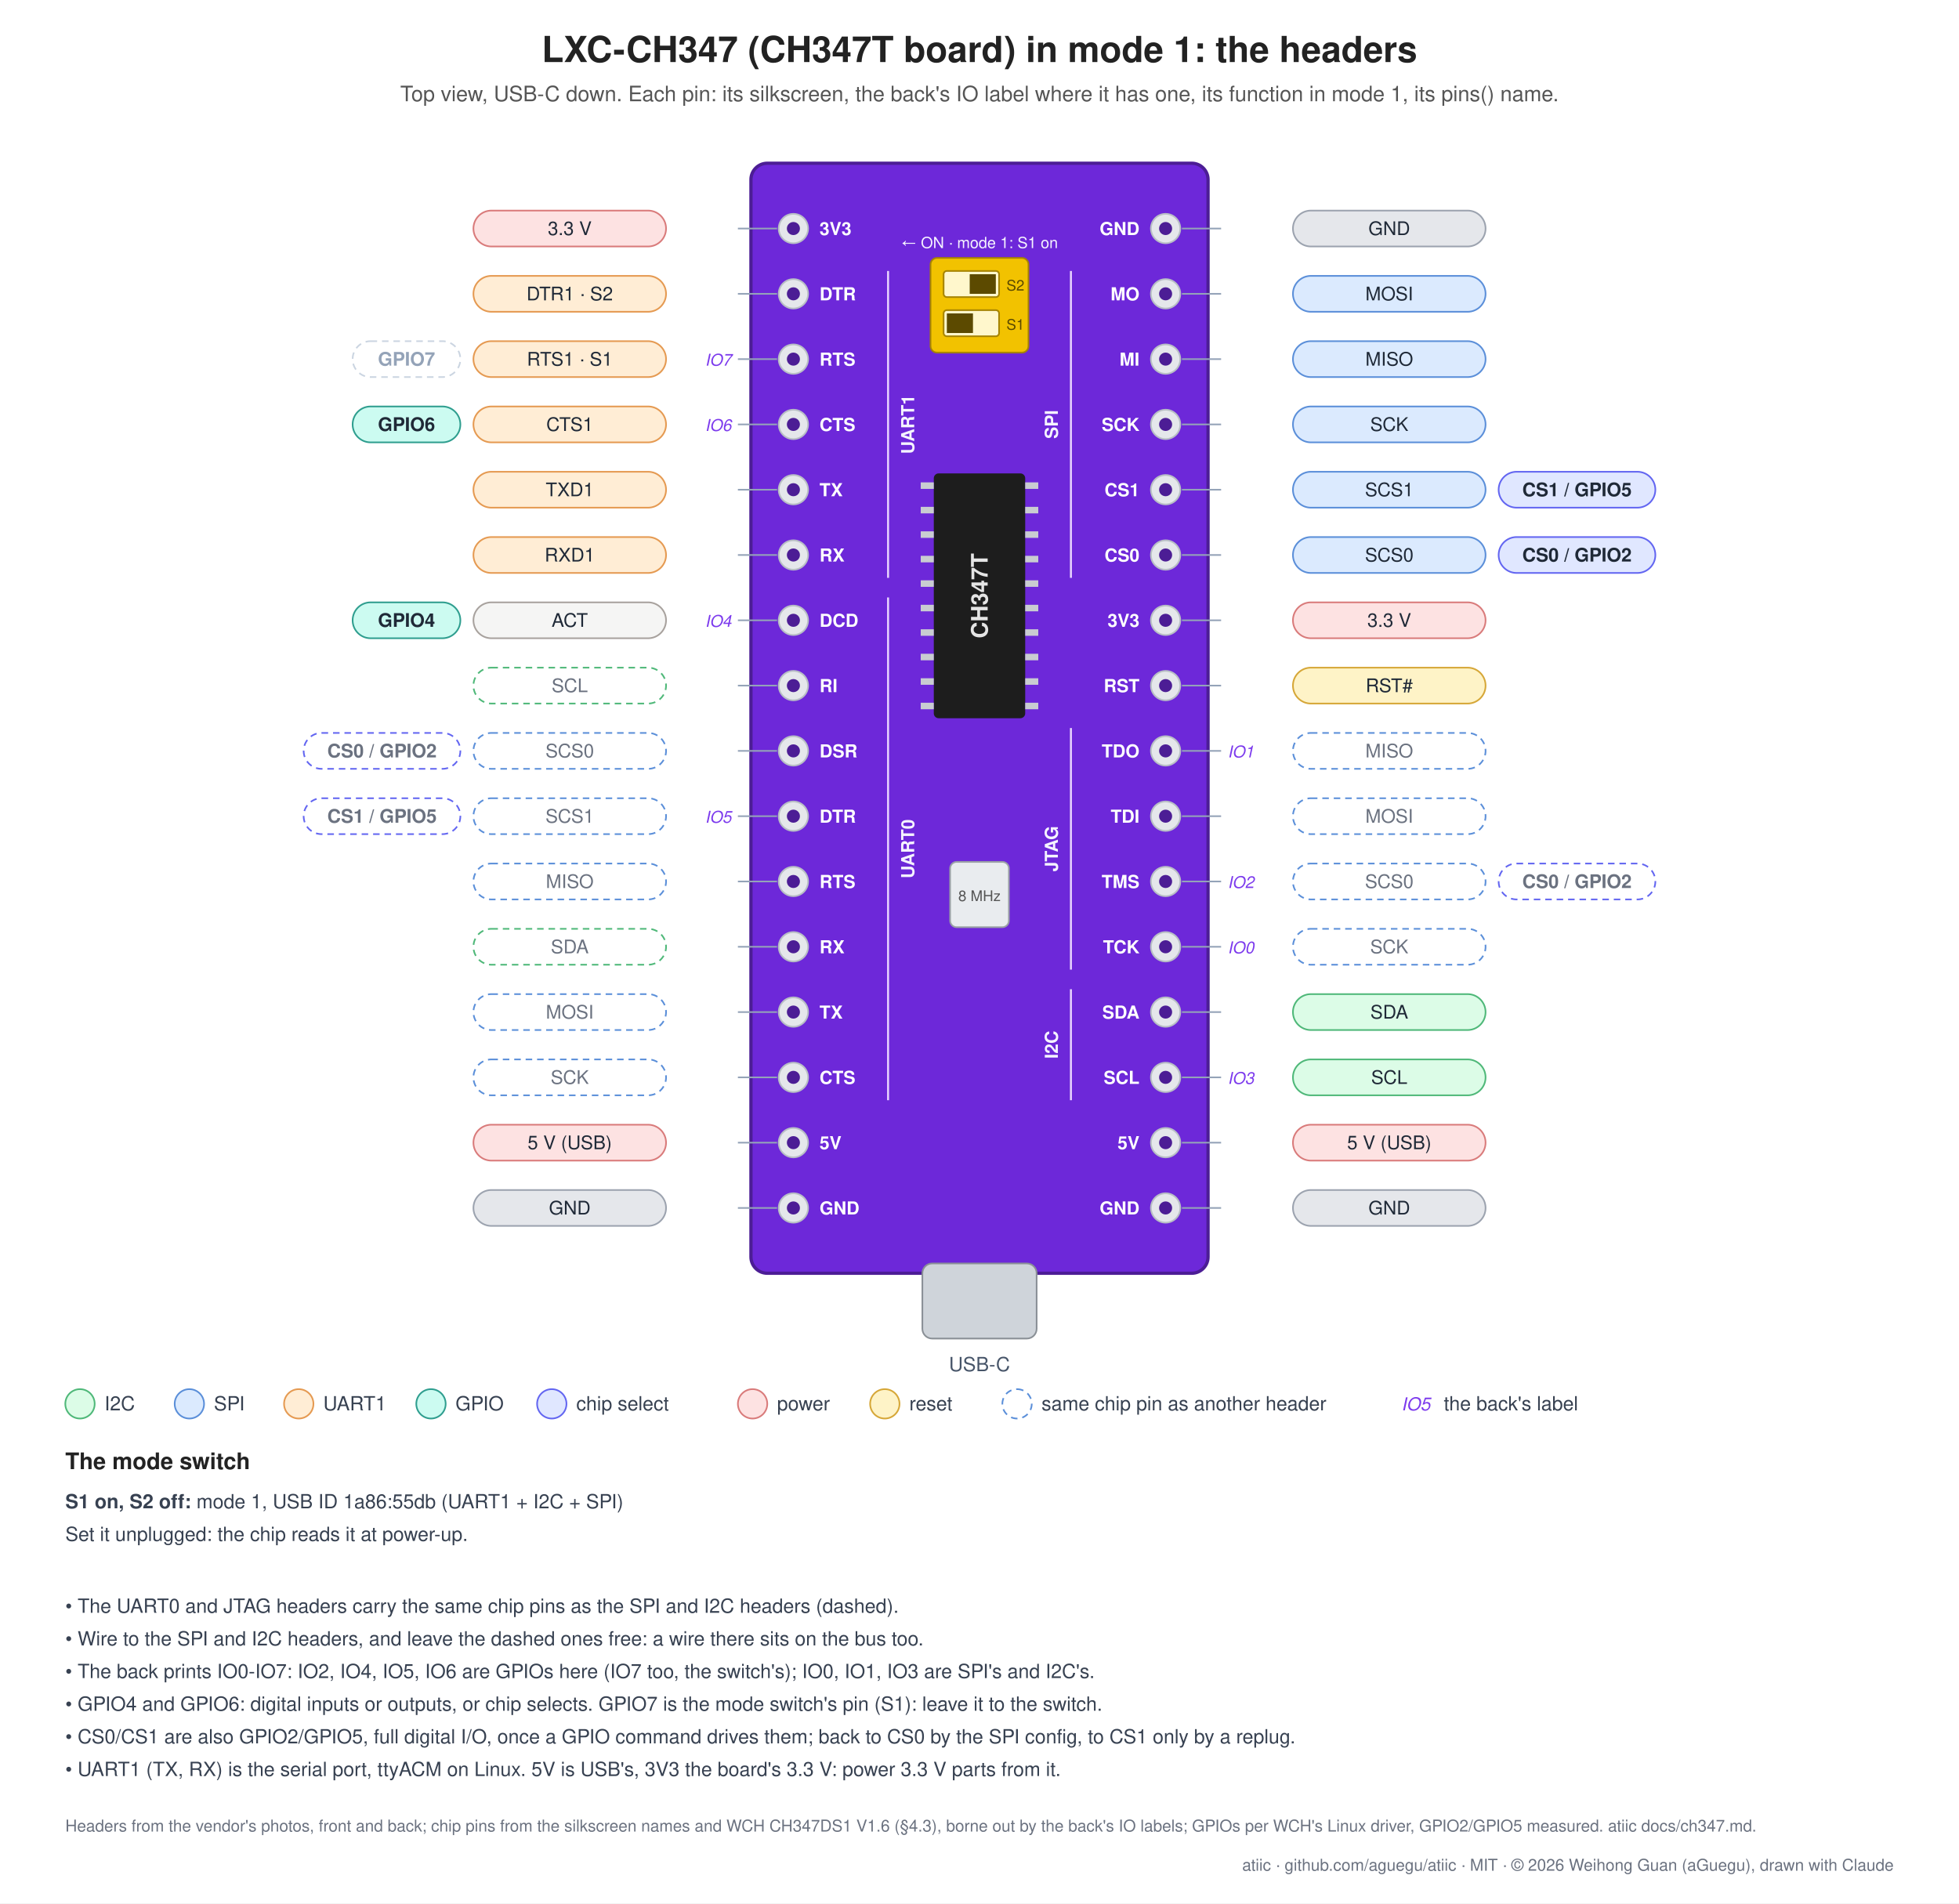
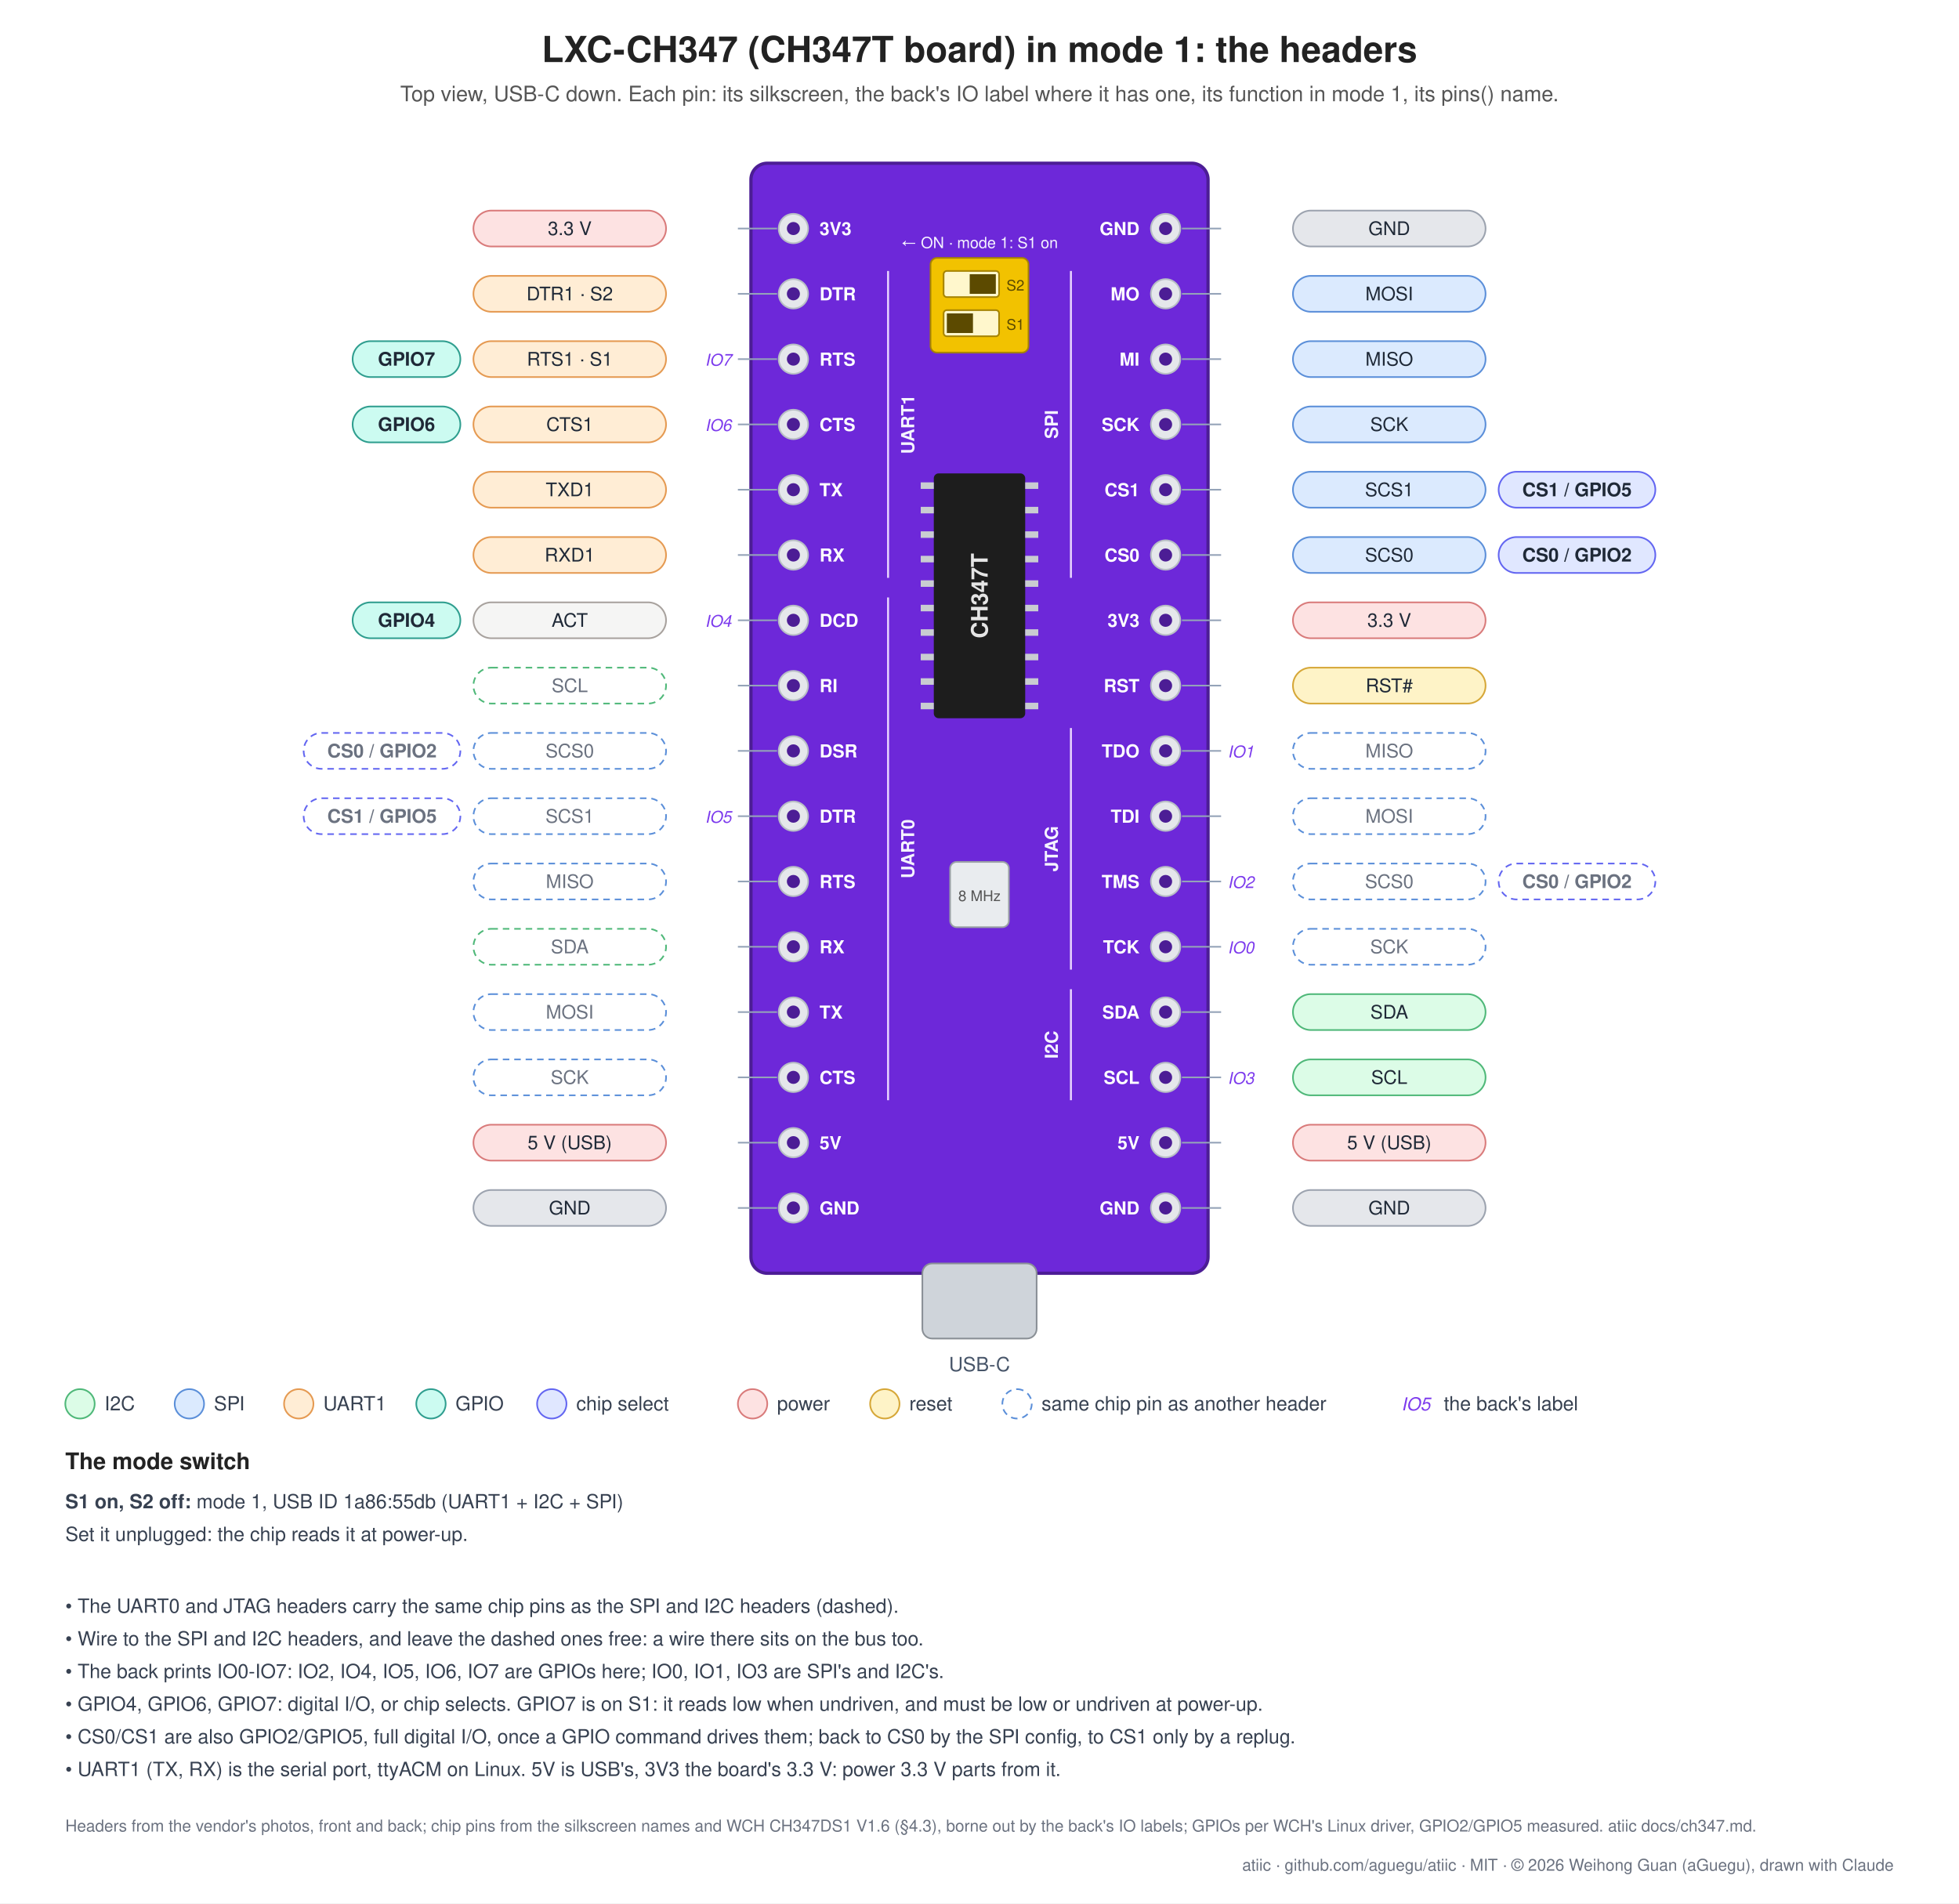
<svg xmlns="http://www.w3.org/2000/svg" viewBox="0 0 1200 1166" width="1200" height="1166" font-family="Helvetica, Arial, sans-serif">
  <rect width="1200" height="1166" fill="#ffffff" />
  <text x="600.0" y="38" text-anchor="middle" font-size="22" font-weight="bold" fill="#222">LXC-CH347 (CH347T board) in mode 1: the headers</text>
  <text x="600.0" y="62" text-anchor="middle" font-size="13" fill="#555">Top view, USB-C down. Each pin: its silkscreen, the back's IO label where it has one, its function in mode 1, its pins() name.</text>
  <rect x="460" y="100" width="280" height="680" rx="10" fill="#6d28d9" stroke="#4c1d95" stroke-width="2" />
  <circle cx="486" cy="740" r="9" fill="#e5e7eb" stroke="#b8bec5" />
  <circle cx="486" cy="740" r="4" fill="#4c1d95" />
  <text x="502" y="744" text-anchor="start" font-size="11" font-weight="bold" fill="#fff">GND</text>
  <line x1="476" y1="740" x2="452" y2="740" stroke="#94a3b8" />
  <rect x="290" y="729" width="118" height="22" rx="11" fill="#e5e7eb" stroke="#9ca3af" />
  <text x="349.0" y="744" text-anchor="middle" font-size="11.5" fill="#1f2937">GND</text>
  <circle cx="486" cy="700" r="9" fill="#e5e7eb" stroke="#b8bec5" />
  <circle cx="486" cy="700" r="4" fill="#4c1d95" />
  <text x="502" y="704" text-anchor="start" font-size="11" font-weight="bold" fill="#fff">5V</text>
  <line x1="476" y1="700" x2="452" y2="700" stroke="#94a3b8" />
  <rect x="290" y="689" width="118" height="22" rx="11" fill="#fde2e2" stroke="#d97b7b" />
  <text x="349.0" y="704" text-anchor="middle" font-size="11.5" fill="#1f2937">5 V (USB)</text>
  <circle cx="486" cy="660" r="9" fill="#e5e7eb" stroke="#b8bec5" />
  <circle cx="486" cy="660" r="4" fill="#4c1d95" />
  <text x="502" y="664" text-anchor="start" font-size="11" font-weight="bold" fill="#fff">CTS</text>
  <line x1="476" y1="660" x2="452" y2="660" stroke="#94a3b8" />
  <rect x="290" y="649" width="118" height="22" rx="11" fill="#ffffff" stroke="#5b8fd9" stroke-dasharray="4 3" />
  <text x="349.0" y="664" text-anchor="middle" font-size="11.5" fill="#6b7280">SCK</text>
  <circle cx="486" cy="620" r="9" fill="#e5e7eb" stroke="#b8bec5" />
  <circle cx="486" cy="620" r="4" fill="#4c1d95" />
  <text x="502" y="624" text-anchor="start" font-size="11" font-weight="bold" fill="#fff">TX</text>
  <line x1="476" y1="620" x2="452" y2="620" stroke="#94a3b8" />
  <rect x="290" y="609" width="118" height="22" rx="11" fill="#ffffff" stroke="#5b8fd9" stroke-dasharray="4 3" />
  <text x="349.0" y="624" text-anchor="middle" font-size="11.5" fill="#6b7280">MOSI</text>
  <circle cx="486" cy="580" r="9" fill="#e5e7eb" stroke="#b8bec5" />
  <circle cx="486" cy="580" r="4" fill="#4c1d95" />
  <text x="502" y="584" text-anchor="start" font-size="11" font-weight="bold" fill="#fff">RX</text>
  <line x1="476" y1="580" x2="452" y2="580" stroke="#94a3b8" />
  <rect x="290" y="569" width="118" height="22" rx="11" fill="#ffffff" stroke="#4fb879" stroke-dasharray="4 3" />
  <text x="349.0" y="584" text-anchor="middle" font-size="11.5" fill="#6b7280">SDA</text>
  <circle cx="486" cy="540" r="9" fill="#e5e7eb" stroke="#b8bec5" />
  <circle cx="486" cy="540" r="4" fill="#4c1d95" />
  <text x="502" y="544" text-anchor="start" font-size="11" font-weight="bold" fill="#fff">RTS</text>
  <line x1="476" y1="540" x2="452" y2="540" stroke="#94a3b8" />
  <rect x="290" y="529" width="118" height="22" rx="11" fill="#ffffff" stroke="#5b8fd9" stroke-dasharray="4 3" />
  <text x="349.0" y="544" text-anchor="middle" font-size="11.5" fill="#6b7280">MISO</text>
  <circle cx="486" cy="500" r="9" fill="#e5e7eb" stroke="#b8bec5" />
  <circle cx="486" cy="500" r="4" fill="#4c1d95" />
  <text x="502" y="504" text-anchor="start" font-size="11" font-weight="bold" fill="#fff">DTR</text>
  <line x1="476" y1="500" x2="452" y2="500" stroke="#94a3b8" />
  <text x="448" y="504" text-anchor="end" font-size="10" font-style="italic" fill="#7c3aed">IO5</text>
  <rect x="290" y="489" width="118" height="22" rx="11" fill="#ffffff" stroke="#5b8fd9" stroke-dasharray="4 3" />
  <text x="349.0" y="504" text-anchor="middle" font-size="11.5" fill="#6b7280">SCS1</text>
  <rect x="186" y="489" width="96" height="22" rx="11" fill="#ffffff" stroke="#6366f1" stroke-dasharray="4 3" />
  <text x="234.0" y="504" text-anchor="middle" font-size="11.5" font-weight="bold" fill="#6b7280">CS1 / GPIO5</text>
  <circle cx="486" cy="460" r="9" fill="#e5e7eb" stroke="#b8bec5" />
  <circle cx="486" cy="460" r="4" fill="#4c1d95" />
  <text x="502" y="464" text-anchor="start" font-size="11" font-weight="bold" fill="#fff">DSR</text>
  <line x1="476" y1="460" x2="452" y2="460" stroke="#94a3b8" />
  <rect x="290" y="449" width="118" height="22" rx="11" fill="#ffffff" stroke="#5b8fd9" stroke-dasharray="4 3" />
  <text x="349.0" y="464" text-anchor="middle" font-size="11.5" fill="#6b7280">SCS0</text>
  <rect x="186" y="449" width="96" height="22" rx="11" fill="#ffffff" stroke="#6366f1" stroke-dasharray="4 3" />
  <text x="234.0" y="464" text-anchor="middle" font-size="11.5" font-weight="bold" fill="#6b7280">CS0 / GPIO2</text>
  <circle cx="486" cy="420" r="9" fill="#e5e7eb" stroke="#b8bec5" />
  <circle cx="486" cy="420" r="4" fill="#4c1d95" />
  <text x="502" y="424" text-anchor="start" font-size="11" font-weight="bold" fill="#fff">RI</text>
  <line x1="476" y1="420" x2="452" y2="420" stroke="#94a3b8" />
  <rect x="290" y="409" width="118" height="22" rx="11" fill="#ffffff" stroke="#4fb879" stroke-dasharray="4 3" />
  <text x="349.0" y="424" text-anchor="middle" font-size="11.5" fill="#6b7280">SCL</text>
  <circle cx="486" cy="380" r="9" fill="#e5e7eb" stroke="#b8bec5" />
  <circle cx="486" cy="380" r="4" fill="#4c1d95" />
  <text x="502" y="384" text-anchor="start" font-size="11" font-weight="bold" fill="#fff">DCD</text>
  <line x1="476" y1="380" x2="452" y2="380" stroke="#94a3b8" />
  <text x="448" y="384" text-anchor="end" font-size="10" font-style="italic" fill="#7c3aed">IO4</text>
  <rect x="290" y="369" width="118" height="22" rx="11" fill="#f5f5f4" stroke="#a8a29e" />
  <text x="349.0" y="384" text-anchor="middle" font-size="11.5" fill="#1f2937">ACT</text>
  <rect x="216" y="369" width="66" height="22" rx="11" fill="#ccfbf1" stroke="#2f9e8f" />
  <text x="249.0" y="384" text-anchor="middle" font-size="11.5" font-weight="bold" fill="#1f2937">GPIO4</text>
  <circle cx="486" cy="340" r="9" fill="#e5e7eb" stroke="#b8bec5" />
  <circle cx="486" cy="340" r="4" fill="#4c1d95" />
  <text x="502" y="344" text-anchor="start" font-size="11" font-weight="bold" fill="#fff">RX</text>
  <line x1="476" y1="340" x2="452" y2="340" stroke="#94a3b8" />
  <rect x="290" y="329" width="118" height="22" rx="11" fill="#ffedd5" stroke="#e59a52" />
  <text x="349.0" y="344" text-anchor="middle" font-size="11.5" fill="#1f2937">RXD1</text>
  <circle cx="486" cy="300" r="9" fill="#e5e7eb" stroke="#b8bec5" />
  <circle cx="486" cy="300" r="4" fill="#4c1d95" />
  <text x="502" y="304" text-anchor="start" font-size="11" font-weight="bold" fill="#fff">TX</text>
  <line x1="476" y1="300" x2="452" y2="300" stroke="#94a3b8" />
  <rect x="290" y="289" width="118" height="22" rx="11" fill="#ffedd5" stroke="#e59a52" />
  <text x="349.0" y="304" text-anchor="middle" font-size="11.5" fill="#1f2937">TXD1</text>
  <circle cx="486" cy="260" r="9" fill="#e5e7eb" stroke="#b8bec5" />
  <circle cx="486" cy="260" r="4" fill="#4c1d95" />
  <text x="502" y="264" text-anchor="start" font-size="11" font-weight="bold" fill="#fff">CTS</text>
  <line x1="476" y1="260" x2="452" y2="260" stroke="#94a3b8" />
  <text x="448" y="264" text-anchor="end" font-size="10" font-style="italic" fill="#7c3aed">IO6</text>
  <rect x="290" y="249" width="118" height="22" rx="11" fill="#ffedd5" stroke="#e59a52" />
  <text x="349.0" y="264" text-anchor="middle" font-size="11.5" fill="#1f2937">CTS1</text>
  <rect x="216" y="249" width="66" height="22" rx="11" fill="#ccfbf1" stroke="#2f9e8f" />
  <text x="249.0" y="264" text-anchor="middle" font-size="11.5" font-weight="bold" fill="#1f2937">GPIO6</text>
  <circle cx="486" cy="220" r="9" fill="#e5e7eb" stroke="#b8bec5" />
  <circle cx="486" cy="220" r="4" fill="#4c1d95" />
  <text x="502" y="224" text-anchor="start" font-size="11" font-weight="bold" fill="#fff">RTS</text>
  <line x1="476" y1="220" x2="452" y2="220" stroke="#94a3b8" />
  <text x="448" y="224" text-anchor="end" font-size="10" font-style="italic" fill="#7c3aed">IO7</text>
  <rect x="290" y="209" width="118" height="22" rx="11" fill="#ffedd5" stroke="#e59a52" />
  <text x="349.0" y="224" text-anchor="middle" font-size="11.5" fill="#1f2937">RTS1 · S1</text>
-   <rect x="216" y="209" width="66" height="22" rx="11" fill="#ffffff" stroke="#cbd5e1" stroke-dasharray="4 3" />
-   <text x="249.0" y="224" text-anchor="middle" font-size="11.5" font-weight="bold" fill="#94a3b8">GPIO7</text>
+   <rect x="216" y="209" width="66" height="22" rx="11" fill="#ccfbf1" stroke="#2f9e8f" />
+   <text x="249.0" y="224" text-anchor="middle" font-size="11.5" font-weight="bold" fill="#1f2937">GPIO7</text>
  <circle cx="486" cy="180" r="9" fill="#e5e7eb" stroke="#b8bec5" />
  <circle cx="486" cy="180" r="4" fill="#4c1d95" />
  <text x="502" y="184" text-anchor="start" font-size="11" font-weight="bold" fill="#fff">DTR</text>
  <line x1="476" y1="180" x2="452" y2="180" stroke="#94a3b8" />
  <rect x="290" y="169" width="118" height="22" rx="11" fill="#ffedd5" stroke="#e59a52" />
  <text x="349.0" y="184" text-anchor="middle" font-size="11.5" fill="#1f2937">DTR1 · S2</text>
  <circle cx="486" cy="140" r="9" fill="#e5e7eb" stroke="#b8bec5" />
  <circle cx="486" cy="140" r="4" fill="#4c1d95" />
  <text x="502" y="144" text-anchor="start" font-size="11" font-weight="bold" fill="#fff">3V3</text>
  <line x1="476" y1="140" x2="452" y2="140" stroke="#94a3b8" />
  <rect x="290" y="129" width="118" height="22" rx="11" fill="#fde2e2" stroke="#d97b7b" />
  <text x="349.0" y="144" text-anchor="middle" font-size="11.5" fill="#1f2937">3.3 V</text>
  <circle cx="714" cy="740" r="9" fill="#e5e7eb" stroke="#b8bec5" />
  <circle cx="714" cy="740" r="4" fill="#4c1d95" />
  <text x="698" y="744" text-anchor="end" font-size="11" font-weight="bold" fill="#fff">GND</text>
  <line x1="724" y1="740" x2="748" y2="740" stroke="#94a3b8" />
  <rect x="792" y="729" width="118" height="22" rx="11" fill="#e5e7eb" stroke="#9ca3af" />
  <text x="851.0" y="744" text-anchor="middle" font-size="11.5" fill="#1f2937">GND</text>
  <circle cx="714" cy="700" r="9" fill="#e5e7eb" stroke="#b8bec5" />
  <circle cx="714" cy="700" r="4" fill="#4c1d95" />
  <text x="698" y="704" text-anchor="end" font-size="11" font-weight="bold" fill="#fff">5V</text>
  <line x1="724" y1="700" x2="748" y2="700" stroke="#94a3b8" />
  <rect x="792" y="689" width="118" height="22" rx="11" fill="#fde2e2" stroke="#d97b7b" />
  <text x="851.0" y="704" text-anchor="middle" font-size="11.5" fill="#1f2937">5 V (USB)</text>
  <circle cx="714" cy="660" r="9" fill="#e5e7eb" stroke="#b8bec5" />
  <circle cx="714" cy="660" r="4" fill="#4c1d95" />
  <text x="698" y="664" text-anchor="end" font-size="11" font-weight="bold" fill="#fff">SCL</text>
  <line x1="724" y1="660" x2="748" y2="660" stroke="#94a3b8" />
  <text x="752" y="664" text-anchor="start" font-size="10" font-style="italic" fill="#7c3aed">IO3</text>
  <rect x="792" y="649" width="118" height="22" rx="11" fill="#dcfce7" stroke="#4fb879" />
  <text x="851.0" y="664" text-anchor="middle" font-size="11.5" fill="#1f2937">SCL</text>
  <circle cx="714" cy="620" r="9" fill="#e5e7eb" stroke="#b8bec5" />
  <circle cx="714" cy="620" r="4" fill="#4c1d95" />
  <text x="698" y="624" text-anchor="end" font-size="11" font-weight="bold" fill="#fff">SDA</text>
  <line x1="724" y1="620" x2="748" y2="620" stroke="#94a3b8" />
  <rect x="792" y="609" width="118" height="22" rx="11" fill="#dcfce7" stroke="#4fb879" />
  <text x="851.0" y="624" text-anchor="middle" font-size="11.5" fill="#1f2937">SDA</text>
  <circle cx="714" cy="580" r="9" fill="#e5e7eb" stroke="#b8bec5" />
  <circle cx="714" cy="580" r="4" fill="#4c1d95" />
  <text x="698" y="584" text-anchor="end" font-size="11" font-weight="bold" fill="#fff">TCK</text>
  <line x1="724" y1="580" x2="748" y2="580" stroke="#94a3b8" />
  <text x="752" y="584" text-anchor="start" font-size="10" font-style="italic" fill="#7c3aed">IO0</text>
  <rect x="792" y="569" width="118" height="22" rx="11" fill="#ffffff" stroke="#5b8fd9" stroke-dasharray="4 3" />
  <text x="851.0" y="584" text-anchor="middle" font-size="11.5" fill="#6b7280">SCK</text>
  <circle cx="714" cy="540" r="9" fill="#e5e7eb" stroke="#b8bec5" />
  <circle cx="714" cy="540" r="4" fill="#4c1d95" />
  <text x="698" y="544" text-anchor="end" font-size="11" font-weight="bold" fill="#fff">TMS</text>
  <line x1="724" y1="540" x2="748" y2="540" stroke="#94a3b8" />
  <text x="752" y="544" text-anchor="start" font-size="10" font-style="italic" fill="#7c3aed">IO2</text>
  <rect x="792" y="529" width="118" height="22" rx="11" fill="#ffffff" stroke="#5b8fd9" stroke-dasharray="4 3" />
  <text x="851.0" y="544" text-anchor="middle" font-size="11.5" fill="#6b7280">SCS0</text>
  <rect x="918" y="529" width="96" height="22" rx="11" fill="#ffffff" stroke="#6366f1" stroke-dasharray="4 3" />
  <text x="966.0" y="544" text-anchor="middle" font-size="11.5" font-weight="bold" fill="#6b7280">CS0 / GPIO2</text>
  <circle cx="714" cy="500" r="9" fill="#e5e7eb" stroke="#b8bec5" />
  <circle cx="714" cy="500" r="4" fill="#4c1d95" />
  <text x="698" y="504" text-anchor="end" font-size="11" font-weight="bold" fill="#fff">TDI</text>
  <line x1="724" y1="500" x2="748" y2="500" stroke="#94a3b8" />
  <rect x="792" y="489" width="118" height="22" rx="11" fill="#ffffff" stroke="#5b8fd9" stroke-dasharray="4 3" />
  <text x="851.0" y="504" text-anchor="middle" font-size="11.5" fill="#6b7280">MOSI</text>
  <circle cx="714" cy="460" r="9" fill="#e5e7eb" stroke="#b8bec5" />
  <circle cx="714" cy="460" r="4" fill="#4c1d95" />
  <text x="698" y="464" text-anchor="end" font-size="11" font-weight="bold" fill="#fff">TDO</text>
  <line x1="724" y1="460" x2="748" y2="460" stroke="#94a3b8" />
  <text x="752" y="464" text-anchor="start" font-size="10" font-style="italic" fill="#7c3aed">IO1</text>
  <rect x="792" y="449" width="118" height="22" rx="11" fill="#ffffff" stroke="#5b8fd9" stroke-dasharray="4 3" />
  <text x="851.0" y="464" text-anchor="middle" font-size="11.5" fill="#6b7280">MISO</text>
  <circle cx="714" cy="420" r="9" fill="#e5e7eb" stroke="#b8bec5" />
  <circle cx="714" cy="420" r="4" fill="#4c1d95" />
  <text x="698" y="424" text-anchor="end" font-size="11" font-weight="bold" fill="#fff">RST</text>
  <line x1="724" y1="420" x2="748" y2="420" stroke="#94a3b8" />
  <rect x="792" y="409" width="118" height="22" rx="11" fill="#fef3c7" stroke="#d6a738" />
  <text x="851.0" y="424" text-anchor="middle" font-size="11.5" fill="#1f2937">RST#</text>
  <circle cx="714" cy="380" r="9" fill="#e5e7eb" stroke="#b8bec5" />
  <circle cx="714" cy="380" r="4" fill="#4c1d95" />
  <text x="698" y="384" text-anchor="end" font-size="11" font-weight="bold" fill="#fff">3V3</text>
  <line x1="724" y1="380" x2="748" y2="380" stroke="#94a3b8" />
  <rect x="792" y="369" width="118" height="22" rx="11" fill="#fde2e2" stroke="#d97b7b" />
  <text x="851.0" y="384" text-anchor="middle" font-size="11.5" fill="#1f2937">3.3 V</text>
  <circle cx="714" cy="340" r="9" fill="#e5e7eb" stroke="#b8bec5" />
  <circle cx="714" cy="340" r="4" fill="#4c1d95" />
  <text x="698" y="344" text-anchor="end" font-size="11" font-weight="bold" fill="#fff">CS0</text>
  <line x1="724" y1="340" x2="748" y2="340" stroke="#94a3b8" />
  <rect x="792" y="329" width="118" height="22" rx="11" fill="#dbeafe" stroke="#5b8fd9" />
  <text x="851.0" y="344" text-anchor="middle" font-size="11.5" fill="#1f2937">SCS0</text>
  <rect x="918" y="329" width="96" height="22" rx="11" fill="#e0e7ff" stroke="#6366f1" />
  <text x="966.0" y="344" text-anchor="middle" font-size="11.5" font-weight="bold" fill="#1f2937">CS0 / GPIO2</text>
  <circle cx="714" cy="300" r="9" fill="#e5e7eb" stroke="#b8bec5" />
  <circle cx="714" cy="300" r="4" fill="#4c1d95" />
  <text x="698" y="304" text-anchor="end" font-size="11" font-weight="bold" fill="#fff">CS1</text>
  <line x1="724" y1="300" x2="748" y2="300" stroke="#94a3b8" />
  <rect x="792" y="289" width="118" height="22" rx="11" fill="#dbeafe" stroke="#5b8fd9" />
  <text x="851.0" y="304" text-anchor="middle" font-size="11.5" fill="#1f2937">SCS1</text>
  <rect x="918" y="289" width="96" height="22" rx="11" fill="#e0e7ff" stroke="#6366f1" />
  <text x="966.0" y="304" text-anchor="middle" font-size="11.5" font-weight="bold" fill="#1f2937">CS1 / GPIO5</text>
  <circle cx="714" cy="260" r="9" fill="#e5e7eb" stroke="#b8bec5" />
  <circle cx="714" cy="260" r="4" fill="#4c1d95" />
  <text x="698" y="264" text-anchor="end" font-size="11" font-weight="bold" fill="#fff">SCK</text>
  <line x1="724" y1="260" x2="748" y2="260" stroke="#94a3b8" />
  <rect x="792" y="249" width="118" height="22" rx="11" fill="#dbeafe" stroke="#5b8fd9" />
  <text x="851.0" y="264" text-anchor="middle" font-size="11.5" fill="#1f2937">SCK</text>
  <circle cx="714" cy="220" r="9" fill="#e5e7eb" stroke="#b8bec5" />
  <circle cx="714" cy="220" r="4" fill="#4c1d95" />
  <text x="698" y="224" text-anchor="end" font-size="11" font-weight="bold" fill="#fff">MI</text>
  <line x1="724" y1="220" x2="748" y2="220" stroke="#94a3b8" />
  <rect x="792" y="209" width="118" height="22" rx="11" fill="#dbeafe" stroke="#5b8fd9" />
  <text x="851.0" y="224" text-anchor="middle" font-size="11.5" fill="#1f2937">MISO</text>
  <circle cx="714" cy="180" r="9" fill="#e5e7eb" stroke="#b8bec5" />
  <circle cx="714" cy="180" r="4" fill="#4c1d95" />
  <text x="698" y="184" text-anchor="end" font-size="11" font-weight="bold" fill="#fff">MO</text>
  <line x1="724" y1="180" x2="748" y2="180" stroke="#94a3b8" />
  <rect x="792" y="169" width="118" height="22" rx="11" fill="#dbeafe" stroke="#5b8fd9" />
  <text x="851.0" y="184" text-anchor="middle" font-size="11.5" fill="#1f2937">MOSI</text>
  <circle cx="714" cy="140" r="9" fill="#e5e7eb" stroke="#b8bec5" />
  <circle cx="714" cy="140" r="4" fill="#4c1d95" />
  <text x="698" y="144" text-anchor="end" font-size="11" font-weight="bold" fill="#fff">GND</text>
  <line x1="724" y1="140" x2="748" y2="140" stroke="#94a3b8" />
  <rect x="792" y="129" width="118" height="22" rx="11" fill="#e5e7eb" stroke="#9ca3af" />
  <text x="851.0" y="144" text-anchor="middle" font-size="11.5" fill="#1f2937">GND</text>
  <line x1="544" y1="366" x2="544" y2="674" stroke="#e9d5ff" stroke-width="1.2" />
  <text transform="translate(560 520.0) rotate(-90)" text-anchor="middle" font-size="11" font-weight="bold" fill="#f5f3ff">UART0</text>
  <line x1="544" y1="166" x2="544" y2="354" stroke="#e9d5ff" stroke-width="1.2" />
  <text transform="translate(560 260.0) rotate(-90)" text-anchor="middle" font-size="11" font-weight="bold" fill="#f5f3ff">UART1</text>
  <line x1="656" y1="606" x2="656" y2="674" stroke="#e9d5ff" stroke-width="1.2" />
  <text transform="translate(648 640.0) rotate(-90)" text-anchor="middle" font-size="11" font-weight="bold" fill="#f5f3ff">I2C</text>
  <line x1="656" y1="446" x2="656" y2="594" stroke="#e9d5ff" stroke-width="1.2" />
  <text transform="translate(648 520.0) rotate(-90)" text-anchor="middle" font-size="11" font-weight="bold" fill="#f5f3ff">JTAG</text>
  <line x1="656" y1="166" x2="656" y2="354" stroke="#e9d5ff" stroke-width="1.2" />
  <text transform="translate(648 260.0) rotate(-90)" text-anchor="middle" font-size="11" font-weight="bold" fill="#f5f3ff">SPI</text>
  <rect x="572.0" y="290" width="56" height="150" rx="3" fill="#1d1d1d" />
  <rect x="564.0" y="295.5" width="8" height="4" fill="#c9ccd1" />
  <rect x="628.0" y="295.5" width="8" height="4" fill="#c9ccd1" />
  <rect x="564.0" y="310.5" width="8" height="4" fill="#c9ccd1" />
  <rect x="628.0" y="310.5" width="8" height="4" fill="#c9ccd1" />
  <rect x="564.0" y="325.5" width="8" height="4" fill="#c9ccd1" />
  <rect x="628.0" y="325.5" width="8" height="4" fill="#c9ccd1" />
  <rect x="564.0" y="340.5" width="8" height="4" fill="#c9ccd1" />
  <rect x="628.0" y="340.5" width="8" height="4" fill="#c9ccd1" />
  <rect x="564.0" y="355.5" width="8" height="4" fill="#c9ccd1" />
  <rect x="628.0" y="355.5" width="8" height="4" fill="#c9ccd1" />
  <rect x="564.0" y="370.5" width="8" height="4" fill="#c9ccd1" />
  <rect x="628.0" y="370.5" width="8" height="4" fill="#c9ccd1" />
  <rect x="564.0" y="385.5" width="8" height="4" fill="#c9ccd1" />
  <rect x="628.0" y="385.5" width="8" height="4" fill="#c9ccd1" />
  <rect x="564.0" y="400.5" width="8" height="4" fill="#c9ccd1" />
  <rect x="628.0" y="400.5" width="8" height="4" fill="#c9ccd1" />
  <rect x="564.0" y="415.5" width="8" height="4" fill="#c9ccd1" />
  <rect x="628.0" y="415.5" width="8" height="4" fill="#c9ccd1" />
  <rect x="564.0" y="430.5" width="8" height="4" fill="#c9ccd1" />
  <rect x="628.0" y="430.5" width="8" height="4" fill="#c9ccd1" />
  <text transform="translate(605.0 365.0) rotate(-90)" text-anchor="middle" font-size="14" font-weight="bold" fill="#e5e5e5">CH347T</text>
  <rect x="582.0" y="528" width="36" height="40" rx="4" fill="#e9ecef" stroke="#9aa0a6" />
  <text x="600.0" y="552" text-anchor="middle" font-size="9" fill="#555">8 MHz</text>
  <rect x="570.0" y="158" width="60" height="58" rx="4" fill="#f2c200" stroke="#a68400" />
  <rect x="578.0" y="166" width="34" height="16" rx="2" fill="#fff7cc" stroke="#a68400" />
  <rect x="594.0" y="168" width="16" height="12" fill="#5c4a00" />
  <text x="622.0" y="178" text-anchor="middle" font-size="9" fill="#5c4a00">S2</text>
  <rect x="578.0" y="190" width="34" height="16" rx="2" fill="#fff7cc" stroke="#a68400" />
  <rect x="580.0" y="192" width="16" height="12" fill="#5c4a00" />
  <text x="622.0" y="202" text-anchor="middle" font-size="9" fill="#5c4a00">S1</text>
  <text x="600.0" y="152" text-anchor="middle" font-size="9.5" fill="#f5f3ff">← ON · mode 1: S1 on</text>
  <rect x="565.0" y="774" width="70" height="46" rx="6" fill="#cfd4da" stroke="#8a9096" />
  <text x="600.0" y="840" text-anchor="middle" font-size="12" fill="#475569">USB-C</text>
  <rect x="40" y="851" width="18" height="18" rx="9" fill="#dcfce7" stroke="#4fb879" />
  <text x="64" y="864" font-size="12" fill="#374151">I2C</text>
  <rect x="107" y="851" width="18" height="18" rx="9" fill="#dbeafe" stroke="#5b8fd9" />
  <text x="131" y="864" font-size="12" fill="#374151">SPI</text>
  <rect x="174" y="851" width="18" height="18" rx="9" fill="#ffedd5" stroke="#e59a52" />
  <text x="198" y="864" font-size="12" fill="#374151">UART1</text>
  <rect x="255" y="851" width="18" height="18" rx="9" fill="#ccfbf1" stroke="#2f9e8f" />
  <text x="279" y="864" font-size="12" fill="#374151">GPIO</text>
  <rect x="329" y="851" width="18" height="18" rx="9" fill="#e0e7ff" stroke="#6366f1" />
  <text x="353" y="864" font-size="12" fill="#374151">chip select</text>
  <rect x="452" y="851" width="18" height="18" rx="9" fill="#fde2e2" stroke="#d97b7b" />
  <text x="476" y="864" font-size="12" fill="#374151">power</text>
  <rect x="533" y="851" width="18" height="18" rx="9" fill="#fef3c7" stroke="#d6a738" />
  <text x="557" y="864" font-size="12" fill="#374151">reset</text>
  <rect x="614" y="851" width="18" height="18" rx="9" fill="#ffffff" stroke="#5b8fd9" stroke-dasharray="4 3" />
  <text x="638" y="864" font-size="12" fill="#374151">same chip pin as another header</text>
  <text x="858.4" y="864" font-size="11" font-style="italic" fill="#7c3aed">IO5</text>
  <text x="884.4" y="864" font-size="12" fill="#374151">the back's label</text>
  <text x="40" y="900" font-size="14" font-weight="bold" fill="#222">The mode switch</text>
  <text x="40" y="924" font-size="12" fill="#374151">
    <tspan font-weight="bold">S1 on, S2 off:</tspan> mode 1, USB ID 1a86:55db (UART1 + I2C + SPI)</text>
  <text x="40" y="944" font-size="12" fill="#374151">Set it unplugged: the chip reads it at power-up.</text>
  <text x="40" y="988" font-size="12" fill="#374151">• The UART0 and JTAG headers carry the same chip pins as the SPI and I2C headers (dashed).</text>
  <text x="40" y="1008" font-size="12" fill="#374151">• Wire to the SPI and I2C headers, and leave the dashed ones free: a wire there sits on the bus too.</text>
-   <text x="40" y="1028" font-size="12" fill="#374151">• The back prints IO0-IO7: IO2, IO4, IO5, IO6 are GPIOs here (IO7 too, the switch's); IO0, IO1, IO3 are SPI's and I2C's.</text>
-   <text x="40" y="1048" font-size="12" fill="#374151">• GPIO4 and GPIO6: digital inputs or outputs, or chip selects. GPIO7 is the mode switch's pin (S1): leave it to the switch.</text>
+   <text x="40" y="1028" font-size="12" fill="#374151">• The back prints IO0-IO7: IO2, IO4, IO5, IO6, IO7 are GPIOs here; IO0, IO1, IO3 are SPI's and I2C's.</text>
+   <text x="40" y="1048" font-size="12" fill="#374151">• GPIO4, GPIO6, GPIO7: digital I/O, or chip selects. GPIO7 is on S1: it reads low when undriven, and must be low or undriven at power-up.</text>
  <text x="40" y="1068" font-size="12" fill="#374151">• CS0/CS1 are also GPIO2/GPIO5, full digital I/O, once a GPIO command drives them; back to CS0 by the SPI config, to CS1 only by a replug.</text>
  <text x="40" y="1088" font-size="12" fill="#374151">• UART1 (TX, RX) is the serial port, ttyACM on Linux. 5V is USB's, 3V3 the board's 3.3 V: power 3.3 V parts from it.</text>
  <text x="40" y="1122" font-size="10" fill="#6b7280">Headers from the vendor's photos, front and back; chip pins from the silkscreen names and WCH CH347DS1 V1.6 (§4.3), borne out by the back's IO labels; GPIOs per WCH's Linux driver, GPIO2/GPIO5 measured. atiic docs/ch347.md.</text>
  <text x="1160" y="1146" text-anchor="end" font-size="10" fill="#6b7280">atiic · github.com/aguegu/atiic · MIT · © 2026 Weihong Guan (aGuegu), drawn with Claude</text>
</svg>
